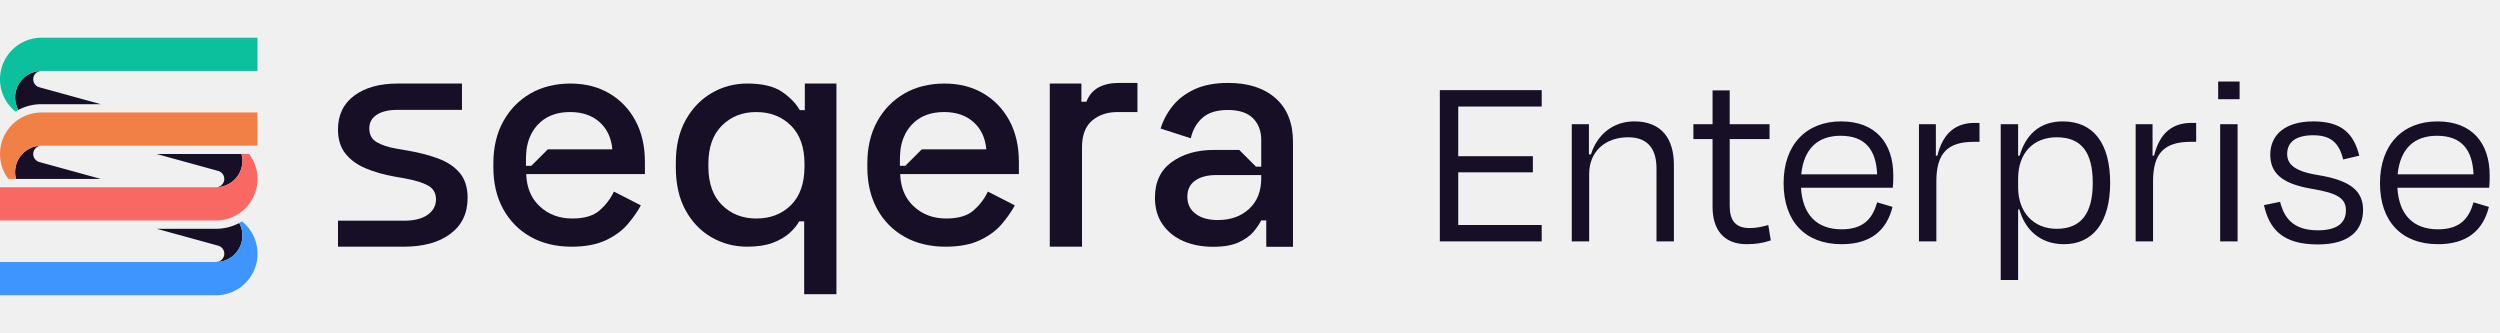
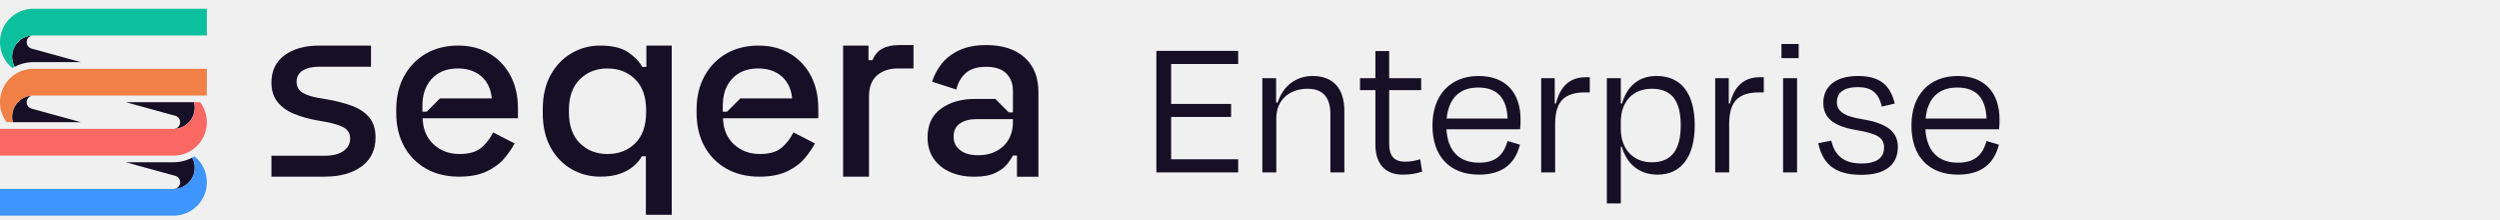
- <svg xmlns="http://www.w3.org/2000/svg" viewBox="0 0 466 62" fill="none">
+ <svg xmlns="http://www.w3.org/2000/svg" viewBox="0 5 580 51" fill="none">
  <path d="M271.815 45H268.384V16.8H287.372V19.855H271.815V29.114H285.727V32.122H271.815V41.945H287.372V45H271.815ZM296.175 28.785H296.551C297.726 25.025 300.734 22.628 304.635 22.628C309.758 22.628 312.014 25.918 312.014 30.712V45H308.771V31.417C308.771 28.127 307.455 25.589 303.507 25.589C299.136 25.589 296.222 28.315 296.222 32.404V45H292.979V23.145H296.175V28.785ZM315.649 23.145H319.221V16.847H322.417V23.145H329.843V25.918H322.417V38.373C322.417 41.099 323.498 42.509 326.13 42.509C327.352 42.509 328.292 42.321 329.608 41.945L330.078 44.812C328.621 45.282 327.399 45.517 325.566 45.517C321.195 45.517 319.221 42.65 319.221 38.608V25.918H315.649V23.145ZM343.273 45.517C336.505 45.517 332.463 41.287 332.463 34.143C332.463 26.905 336.74 22.628 343.179 22.628C349.618 22.628 352.908 26.67 352.908 32.686C352.908 33.25 352.908 34.143 352.814 34.989H335.706C335.988 39.924 338.573 42.744 343.273 42.744C347.597 42.744 349.101 40.488 349.9 37.715L352.767 38.561C351.686 42.885 348.772 45.517 343.273 45.517ZM335.753 32.498H349.9C349.712 27.939 347.691 25.307 343.085 25.307C338.808 25.307 336.223 27.751 335.753 32.498ZM360.845 29.02H361.127C362.161 24.79 364.558 22.91 368.083 22.91H368.976V26.435H367.942C363.101 26.435 360.939 28.503 360.939 33.767V45H357.696V23.145H360.845V29.02ZM393.332 34.096C393.332 41.475 390.089 45.517 384.731 45.517C380.266 45.517 377.446 42.791 376.412 39.031H376.177V52.191H372.934V23.145H376.177V29.02H376.459C377.54 25.307 380.031 22.628 384.496 22.628C390.23 22.628 393.332 26.717 393.332 34.096ZM376.177 34.942C376.177 39.501 378.997 42.65 383.368 42.65C387.88 42.65 390.089 39.83 390.089 34.096C390.089 28.315 387.927 25.589 383.368 25.589C378.997 25.589 376.177 28.55 376.177 33.297V34.942ZM401.235 29.02H401.517C402.551 24.79 404.948 22.91 408.473 22.91H409.366V26.435H408.332C403.491 26.435 401.329 28.503 401.329 33.767V45H398.086V23.145H401.235V29.02ZM417.085 45H413.842V23.145H417.085V45ZM417.461 18.492H413.466V15.202H417.461V18.492ZM432.015 45.564C425.482 45.564 422.991 42.697 422.004 38.232L425.012 37.621C425.764 40.629 427.456 42.932 432.062 42.932C435.54 42.932 437.279 41.616 437.279 39.219C437.279 36.916 435.634 35.976 430.84 35.177C425.294 34.237 423.179 32.216 423.179 28.832C423.179 25.166 425.905 22.628 431.216 22.628C436.715 22.628 438.783 25.119 439.77 29.02L436.762 29.725C435.963 26.388 434.224 25.213 431.169 25.213C427.973 25.213 426.328 26.482 426.328 28.691C426.328 30.618 427.691 31.934 432.109 32.639C438.125 33.626 440.475 35.6 440.475 39.125C440.475 42.932 437.937 45.564 432.015 45.564ZM454.439 45.517C447.671 45.517 443.629 41.287 443.629 34.143C443.629 26.905 447.906 22.628 454.345 22.628C460.784 22.628 464.074 26.67 464.074 32.686C464.074 33.25 464.074 34.143 463.98 34.989H446.872C447.154 39.924 449.739 42.744 454.439 42.744C458.763 42.744 460.267 40.488 461.066 37.715L463.933 38.561C462.852 42.885 459.938 45.517 454.439 45.517ZM446.919 32.498H461.066C460.878 27.939 458.857 25.307 454.251 25.307C449.974 25.307 447.389 27.751 446.919 32.498Z" fill="#160F26" />
  <g clip-path="url(#clip0_67_672)">
    <g clip-path="url(#clip1_67_672)">
      <path d="M40.749 31.883L40.816 31.91L40.884 31.936L40.947 31.967L41.011 32.002L41.072 32.036L41.133 32.075L41.191 32.119L41.247 32.161L41.299 32.209L41.352 32.257L41.402 32.311L41.448 32.363L41.495 32.42L41.535 32.478L41.575 32.539L41.61 32.599L41.642 32.664L41.673 32.727L41.7 32.793L41.727 32.86L41.746 32.929L41.765 32.996L41.779 33.069L41.792 33.138L41.8 33.211L41.804 33.28L41.806 33.351L41.804 33.424L41.8 33.495L41.792 33.566L41.779 33.637L41.765 33.707L41.746 33.778L41.727 33.845L41.7 33.914L41.673 33.979L41.642 34.042L41.61 34.106L41.575 34.167L41.535 34.229L41.495 34.286L41.448 34.34L41.402 34.396L41.352 34.446L41.299 34.498L41.247 34.545L41.191 34.588L41.133 34.628L41.072 34.67L41.011 34.705L40.947 34.739L40.884 34.768L40.816 34.797L40.749 34.82L40.682 34.843L40.613 34.858L40.544 34.876L40.471 34.885L40.402 34.893L40.329 34.901H40.317L40.39 34.899L40.521 34.893L40.651 34.885L40.782 34.874L40.911 34.856L41.041 34.837L41.17 34.816L41.299 34.789L41.425 34.761L41.554 34.728L41.681 34.691L41.806 34.651L41.929 34.609L42.051 34.563L42.172 34.513L42.294 34.461L42.413 34.405L42.53 34.346L42.645 34.284L42.758 34.219L42.87 34.15L42.981 34.081L43.089 34.008L43.196 33.929L43.3 33.849L43.402 33.768L43.502 33.682L43.6 33.593L43.694 33.505L43.788 33.411L43.878 33.317L43.965 33.219L44.049 33.119L44.132 33.017L44.212 32.912L44.289 32.806L44.362 32.699L44.435 32.587L44.502 32.476L44.568 32.361L44.631 32.246L44.689 32.13L44.744 32.011L44.796 31.89L44.846 31.769L44.892 31.647L44.936 31.522L44.975 31.397L45.011 31.27L45.044 31.144L45.073 31.017L45.1 30.886L45.123 30.758L45.142 30.629L45.155 30.498L45.169 30.368L45.178 30.235L45.182 30.105L45.184 29.974L45.182 29.844L45.178 29.711L45.169 29.581L45.155 29.45L45.142 29.322L45.123 29.191L45.1 29.061L45.073 28.934L45.044 28.805L45.019 28.707H40.35L40.258 28.709H29.214L40.669 31.86L40.749 31.883Z" fill="#160F26" />
      <path d="M47.992 33.025L47.983 32.86L47.971 32.697L47.956 32.532L47.937 32.368L47.916 32.207L47.889 32.044L47.858 31.883L47.827 31.721L47.791 31.562L47.75 31.403L47.708 31.243L47.66 31.086L47.61 30.93L47.558 30.773L47.501 30.619L47.441 30.468L47.378 30.314L47.312 30.164L47.243 30.015L47.172 29.867L47.095 29.723L47.017 29.577L46.934 29.435L46.849 29.293L46.763 29.155L46.671 29.016L46.579 28.882L46.483 28.75L46.45 28.707H45.019L45.044 28.805L45.073 28.934L45.1 29.061L45.123 29.191L45.142 29.322L45.156 29.45L45.169 29.581L45.178 29.711L45.182 29.844L45.184 29.974L45.182 30.105L45.178 30.235L45.169 30.368L45.156 30.498L45.142 30.629L45.123 30.758L45.1 30.886L45.073 31.017L45.044 31.144L45.011 31.27L44.975 31.397L44.937 31.522L44.892 31.647L44.846 31.769L44.796 31.89L44.744 32.011L44.689 32.13L44.631 32.246L44.568 32.361L44.502 32.476L44.435 32.587L44.362 32.699L44.289 32.806L44.212 32.912L44.132 33.017L44.049 33.119L43.965 33.219L43.878 33.317L43.788 33.411L43.694 33.505L43.6 33.593L43.502 33.682L43.402 33.768L43.3 33.849L43.196 33.929L43.089 34.008L42.981 34.081L42.87 34.15L42.758 34.219L42.645 34.284L42.53 34.346L42.413 34.405L42.294 34.461L42.173 34.513L42.052 34.563L41.929 34.609L41.806 34.651L41.681 34.691L41.554 34.728L41.425 34.761L41.299 34.789L41.17 34.816L41.041 34.837L40.911 34.856L40.782 34.874L40.651 34.885L40.521 34.893L40.39 34.899L40.258 34.901H0V41.094H40.258L40.423 41.092L40.586 41.088L40.751 41.079L40.915 41.065L41.078 41.05L41.241 41.033L41.404 41.008L41.566 40.983L41.727 40.954L41.888 40.919L42.05 40.883L42.207 40.844L42.367 40.8L42.526 40.754L42.682 40.706L42.837 40.651L42.991 40.595L43.145 40.535L43.296 40.474L43.446 40.409L43.596 40.338L43.744 40.265L43.89 40.19L44.034 40.111L44.176 40.031L44.318 39.944L44.454 39.858L44.593 39.767L44.729 39.673L44.862 39.577L44.992 39.478L45.121 39.376L45.25 39.27L45.374 39.163L45.495 39.055L45.614 38.942L45.732 38.827L45.847 38.71L45.958 38.589L46.07 38.468L46.177 38.343L46.281 38.216L46.383 38.088L46.483 37.955L46.579 37.823L46.671 37.688L46.763 37.55L46.849 37.412L46.934 37.27L47.017 37.128L47.095 36.984L47.172 36.838L47.243 36.69L47.312 36.542L47.378 36.391L47.441 36.239L47.501 36.087L47.558 35.932L47.61 35.776L47.66 35.621L47.708 35.461L47.75 35.304L47.791 35.145L47.827 34.983L47.858 34.824L47.889 34.663L47.916 34.499L47.937 34.336L47.956 34.173L47.971 34.01L47.983 33.845L47.992 33.682L47.998 33.518L48 33.353L47.998 33.188L47.992 33.025Z" fill="#FA6863" />
      <path d="M7.251 30.176L7.183 30.151L7.116 30.124L7.053 30.093L6.987 30.059L6.928 30.022L6.866 29.984L6.809 29.942L6.753 29.898L6.699 29.85L6.647 29.802L6.598 29.75L6.551 29.696L6.505 29.638L6.465 29.581L6.425 29.521L6.39 29.462L6.357 29.396L6.325 29.331L6.3 29.268L6.273 29.201L6.254 29.13L6.234 29.062L6.219 28.991L6.208 28.922L6.2 28.849L6.196 28.78L6.194 28.707L6.196 28.636L6.2 28.563L6.208 28.494L6.219 28.423L6.234 28.352L6.254 28.283L6.273 28.216L6.3 28.147L6.325 28.081L6.357 28.016L6.39 27.955L6.425 27.891L6.465 27.832L6.505 27.774L6.551 27.719L6.598 27.665L6.647 27.613L6.699 27.563L6.753 27.515L6.809 27.473L6.866 27.431L6.928 27.39L6.987 27.354L7.053 27.321L7.116 27.292L7.183 27.264L7.251 27.239L7.318 27.218L7.387 27.2L7.456 27.185L7.529 27.175L7.598 27.168L7.669 27.16H7.683H7.61L7.479 27.166L7.349 27.175L7.218 27.187L7.089 27.202L6.959 27.221L6.828 27.244L6.701 27.269L6.573 27.3L6.446 27.333L6.319 27.369L6.194 27.41L6.071 27.452L5.946 27.496L5.827 27.546L5.706 27.6L5.587 27.655L5.47 27.715L5.353 27.776L5.242 27.84L5.13 27.909L5.019 27.98L4.909 28.053L4.804 28.131L4.698 28.21L4.598 28.293L4.498 28.377L4.4 28.465L4.306 28.556L4.212 28.648L4.122 28.744L4.035 28.84L3.949 28.94L3.868 29.043L3.786 29.147L3.711 29.253L3.636 29.362L3.565 29.471L3.498 29.585L3.432 29.698L3.369 29.815L3.311 29.93L3.256 30.049L3.204 30.17L3.154 30.291L3.108 30.414L3.063 30.539L3.025 30.664L2.989 30.79L2.956 30.915L2.927 31.044L2.9 31.172L2.877 31.303L2.858 31.432L2.844 31.562L2.831 31.691L2.821 31.823L2.818 31.954L2.816 32.084L2.818 32.217L2.821 32.347L2.831 32.478L2.844 32.608L2.858 32.739L2.877 32.87L2.9 32.998L2.927 33.127L2.956 33.254L2.981 33.353H7.65L7.742 33.351H18.786L7.331 30.201L7.251 30.176Z" fill="#160F26" />
      <path d="M0.008 29.036L0.015 29.201L0.029 29.364L0.044 29.527L0.063 29.69L0.085 29.854L0.111 30.015L0.14 30.178L0.173 30.339L0.209 30.498L0.25 30.658L0.292 30.817L0.34 30.975L0.39 31.13L0.442 31.286L0.499 31.441L0.559 31.593L0.622 31.746L0.688 31.896L0.757 32.046L0.828 32.192L0.905 32.338L0.983 32.484L1.066 32.626L1.15 32.766L1.237 32.904L1.327 33.042L1.421 33.179L1.517 33.311L1.55 33.353H2.981L2.956 33.254L2.927 33.127L2.9 32.998L2.877 32.87L2.858 32.739L2.845 32.608L2.831 32.478L2.821 32.347L2.818 32.217L2.816 32.084L2.818 31.954L2.821 31.823L2.831 31.691L2.845 31.562L2.858 31.432L2.877 31.303L2.9 31.172L2.927 31.044L2.956 30.915L2.989 30.79L3.025 30.664L3.063 30.539L3.108 30.414L3.154 30.291L3.204 30.17L3.256 30.049L3.311 29.93L3.369 29.815L3.432 29.698L3.498 29.585L3.565 29.471L3.636 29.362L3.711 29.253L3.786 29.147L3.868 29.043L3.949 28.94L4.035 28.84L4.122 28.744L4.212 28.648L4.306 28.556L4.4 28.465L4.498 28.377L4.598 28.293L4.698 28.21L4.804 28.131L4.909 28.053L5.019 27.98L5.13 27.909L5.242 27.84L5.353 27.776L5.47 27.715L5.587 27.655L5.706 27.6L5.827 27.546L5.946 27.496L6.071 27.452L6.194 27.41L6.319 27.369L6.446 27.333L6.573 27.3L6.701 27.269L6.828 27.244L6.959 27.221L7.089 27.202L7.218 27.187L7.349 27.175L7.479 27.166L7.61 27.16L7.742 27.158H48V20.966H7.742L7.577 20.968L7.414 20.972L7.249 20.982L7.085 20.993L6.92 21.009L6.759 21.028L6.596 21.051L6.434 21.076L6.273 21.107L6.11 21.139L5.95 21.176L5.791 21.216L5.633 21.258L5.474 21.306L5.318 21.354L5.163 21.408L5.009 21.464L4.856 21.525L4.704 21.587L4.554 21.652L4.404 21.723L4.256 21.796L4.11 21.869L3.966 21.95L3.824 22.03L3.682 22.115L3.544 22.203L3.405 22.293L3.271 22.387L3.138 22.483L3.006 22.581L2.879 22.683L2.75 22.788L2.626 22.896L2.505 23.005L2.385 23.119L2.268 23.232L2.153 23.351L2.04 23.472L1.93 23.593L1.823 23.718L1.719 23.844L1.617 23.973L1.517 24.104L1.421 24.238L1.327 24.372L1.237 24.509L1.15 24.649L1.066 24.791L0.983 24.933L0.905 25.075L0.828 25.221L0.757 25.371L0.688 25.518L0.622 25.67L0.559 25.82L0.499 25.974L0.442 26.127L0.39 26.282L0.34 26.44L0.292 26.597L0.25 26.757L0.209 26.916L0.173 27.077L0.14 27.237L0.111 27.398L0.085 27.561L0.063 27.724L0.044 27.887L0.029 28.051L0.015 28.214L0.008 28.377L0 28.542V28.707V28.872L0.008 29.036Z" fill="#F18046" />
      <path d="M7.251 16.244L7.183 16.217L7.116 16.188L7.051 16.159L6.989 16.125L6.926 16.09L6.866 16.052L6.809 16.007L6.751 15.965L6.697 15.917L6.646 15.869L6.598 15.816L6.551 15.764L6.505 15.706L6.463 15.648L6.425 15.587L6.388 15.526L6.356 15.462L6.323 15.399L6.298 15.334L6.273 15.264L6.252 15.197L6.234 15.13L6.219 15.057L6.208 14.988L6.198 14.915L6.196 14.844L6.194 14.771L6.196 14.7L6.198 14.631L6.208 14.56L6.219 14.489L6.234 14.42L6.252 14.349L6.273 14.28L6.298 14.212L6.323 14.147L6.356 14.084L6.388 14.018L6.425 13.959L6.463 13.898L6.505 13.84L6.551 13.786L6.598 13.73L6.646 13.677L6.697 13.629L6.751 13.581L6.809 13.539L6.866 13.498L6.926 13.456L6.989 13.421L7.051 13.387L7.116 13.356L7.183 13.329L7.251 13.306L7.318 13.283L7.387 13.264L7.458 13.251L7.527 13.239L7.598 13.231L7.671 13.226H7.694H7.61L7.479 13.231L7.349 13.241L7.218 13.252L7.089 13.27L6.959 13.289L6.828 13.31L6.701 13.337L6.573 13.366L6.446 13.398L6.319 13.435L6.194 13.475L6.071 13.517L5.946 13.563L5.827 13.611L5.706 13.665L5.587 13.721L5.47 13.78L5.353 13.842L5.242 13.905L5.128 13.974L5.019 14.045L4.909 14.118L4.804 14.197L4.698 14.276L4.596 14.358L4.498 14.445L4.4 14.531L4.304 14.621L4.212 14.713L4.122 14.809L4.035 14.907L3.949 15.007L3.868 15.109L3.786 15.214L3.711 15.32L3.636 15.428L3.565 15.537L3.498 15.65L3.432 15.764L3.369 15.881L3.311 15.996L3.256 16.115L3.204 16.236L3.154 16.357L3.108 16.48L3.063 16.605L3.025 16.729L2.989 16.856L2.956 16.983L2.925 17.109L2.9 17.238L2.877 17.369L2.858 17.497L2.843 17.628L2.831 17.756L2.821 17.889L2.818 18.021L2.816 18.152L2.818 18.282L2.821 18.415L2.831 18.546L2.843 18.676L2.858 18.805L2.877 18.935L2.9 19.066L2.925 19.192L2.956 19.321L2.989 19.448L3.025 19.573L3.063 19.699L3.108 19.822L3.154 19.945L3.204 20.066L3.256 20.187L3.311 20.306L3.369 20.423L3.407 20.49L3.411 20.488L3.572 20.406L3.734 20.327L3.897 20.25L4.062 20.179L4.227 20.106L4.396 20.041L4.564 19.98L4.734 19.916L4.905 19.863L5.078 19.809L5.251 19.759L5.424 19.711L5.599 19.667L5.775 19.628L5.952 19.594L6.127 19.559L6.306 19.53L6.484 19.503L6.663 19.48L6.843 19.461L7.022 19.446L7.203 19.432L7.379 19.425L7.564 19.421L7.742 19.417H18.786L7.329 16.267L7.251 16.244Z" fill="#160F26" />
      <path d="M40.258 48.839H40.39L40.521 48.831L40.651 48.824L40.782 48.812L40.913 48.795L41.043 48.776L41.172 48.754L41.3 48.727L41.427 48.699L41.556 48.666L41.681 48.63L41.806 48.589L41.931 48.547L42.053 48.501L42.172 48.451L42.294 48.399L42.413 48.343L42.53 48.284L42.647 48.223L42.76 48.157L42.872 48.088L42.981 48.017L43.091 47.944L43.198 47.867L43.302 47.787L43.404 47.706L43.504 47.62L43.6 47.531L43.696 47.443L43.788 47.349L43.878 47.255L43.967 47.157L44.051 47.057L44.134 46.956L44.214 46.85L44.289 46.744L44.364 46.637L44.435 46.525L44.502 46.414L44.568 46.299L44.631 46.184L44.691 46.067L44.746 45.95L44.796 45.828L44.848 45.706L44.892 45.585L44.936 45.46L44.977 45.335L45.011 45.208L45.046 45.082L45.075 44.955L45.1 44.825L45.123 44.696L45.142 44.567L45.157 44.435L45.171 44.306L45.178 44.174L45.184 44.043V43.913V43.782L45.178 43.65L45.171 43.519L45.157 43.388L45.142 43.26L45.123 43.129L45.1 42.999L45.075 42.872L45.046 42.743L45.011 42.617L44.977 42.492L44.936 42.365L44.892 42.24L44.848 42.119L44.796 41.998L44.746 41.877L44.691 41.758L44.631 41.641L44.593 41.57L44.589 41.572L44.427 41.655L44.266 41.733L44.103 41.81L43.938 41.883L43.77 41.952L43.603 42.02L43.436 42.081L43.265 42.142L43.093 42.2L42.922 42.252L42.751 42.302L42.574 42.35L42.401 42.392L42.224 42.432L42.048 42.469L41.871 42.501L41.694 42.53L41.516 42.557L41.337 42.58L41.158 42.599L40.978 42.615L40.797 42.626L40.617 42.636L40.438 42.642L40.258 42.644H29.214L40.669 45.794L40.749 45.819L40.816 45.844L40.884 45.871L40.947 45.901L41.011 45.936L41.072 45.972L41.133 46.011L41.191 46.053L41.247 46.097L41.299 46.145L41.352 46.193L41.402 46.245L41.448 46.299L41.495 46.356L41.535 46.414L41.575 46.474L41.61 46.533L41.642 46.598L41.673 46.664L41.7 46.727L41.727 46.794L41.746 46.865L41.765 46.932L41.779 47.004L41.792 47.073L41.8 47.145L41.804 47.215L41.806 47.288L41.804 47.359L41.8 47.432L41.792 47.501L41.779 47.572L41.765 47.643L41.746 47.712L41.727 47.779L41.7 47.848L41.673 47.913L41.642 47.979L41.61 48.04L41.575 48.103L41.535 48.163L41.495 48.221L41.448 48.276L41.402 48.33L41.352 48.382L41.299 48.432L41.247 48.48L41.191 48.522L41.133 48.564L41.072 48.605L41.011 48.641L40.947 48.674L40.884 48.703L40.816 48.731L40.749 48.756L40.682 48.777L40.613 48.795L40.544 48.81L40.471 48.82L40.402 48.827L40.329 48.835L40.258 48.837" fill="#160F26" />
      <path d="M47.992 46.961L47.985 46.798L47.973 46.635L47.956 46.47L47.938 46.306L47.916 46.145L47.889 45.982L47.86 45.821L47.827 45.66L47.791 45.498L47.75 45.341L47.708 45.181L47.662 45.022L47.612 44.869L47.558 44.711L47.501 44.557L47.443 44.406L47.38 44.252L47.312 44.102L47.245 43.953L47.172 43.805L47.095 43.661L47.019 43.515L46.936 43.373L46.849 43.231L46.763 43.093L46.673 42.955L46.579 42.82L46.483 42.688L46.383 42.555L46.283 42.428L46.177 42.3L46.07 42.177L45.96 42.054L45.847 41.935L45.734 41.816L45.614 41.703L45.495 41.59L45.374 41.48L45.25 41.373L45.123 41.267L45.115 41.261L44.935 41.371L44.775 41.461L44.61 41.551L44.589 41.563L44.631 41.641L44.691 41.758L44.746 41.877L44.796 41.998L44.848 42.119L44.892 42.24L44.937 42.365L44.977 42.492L45.011 42.617L45.046 42.743L45.075 42.872L45.1 42.999L45.123 43.129L45.142 43.26L45.157 43.388L45.171 43.519L45.178 43.65L45.184 43.782V43.913V44.043L45.178 44.174L45.171 44.306L45.157 44.435L45.142 44.567L45.123 44.696L45.1 44.824L45.075 44.955L45.046 45.082L45.011 45.208L44.977 45.335L44.937 45.46L44.892 45.585L44.848 45.706L44.796 45.828L44.746 45.949L44.691 46.066L44.631 46.184L44.568 46.299L44.502 46.414L44.435 46.525L44.364 46.637L44.289 46.744L44.214 46.85L44.134 46.955L44.051 47.057L43.967 47.157L43.878 47.255L43.788 47.349L43.696 47.443L43.6 47.531L43.504 47.62L43.404 47.706L43.302 47.787L43.198 47.867L43.091 47.944L42.981 48.017L42.872 48.088L42.76 48.157L42.647 48.222L42.53 48.284L42.413 48.343L42.294 48.399L42.173 48.451L42.053 48.501L41.931 48.547L41.806 48.589L41.681 48.63L41.556 48.666L41.427 48.699L41.301 48.727L41.172 48.754L41.043 48.775L40.913 48.795L40.782 48.812L40.651 48.823L40.521 48.831L40.39 48.839H40.258H0V55.032H40.258L40.423 55.03L40.586 55.026L40.751 55.017L40.915 55.003L41.08 54.99L41.243 54.971L41.406 54.946L41.568 54.921L41.729 54.892L41.89 54.858L42.05 54.821L42.209 54.783L42.367 54.74L42.526 54.692L42.682 54.644L42.837 54.589L42.993 54.533L43.146 54.474L43.298 54.412L43.448 54.347L43.598 54.276L43.744 54.203L43.892 54.128L44.034 54.049L44.178 53.969L44.318 53.884L44.456 53.794L44.595 53.706L44.729 53.611L44.862 53.514L44.994 53.416L45.123 53.314L45.25 53.208L45.374 53.101L45.495 52.993L45.614 52.88L45.734 52.765L45.847 52.648L45.96 52.527L46.07 52.406L46.177 52.281L46.283 52.154L46.383 52.026L46.483 51.895L46.579 51.761L46.673 51.626L46.763 51.488L46.849 51.35L46.936 51.208L47.019 51.066L47.095 50.922L47.172 50.776L47.245 50.628L47.312 50.48L47.38 50.329L47.443 50.177L47.501 50.025L47.558 49.87L47.612 49.714L47.662 49.557L47.708 49.399L47.75 49.242L47.791 49.081L47.827 48.921L47.86 48.762L47.889 48.599L47.916 48.438L47.938 48.274L47.956 48.111L47.973 47.948L47.985 47.783L47.992 47.62L48 47.456V47.291V47.126L47.992 46.961Z" fill="#3D95FD" />
      <path d="M0.008 15.101L0.015 15.266L0.027 15.43L0.044 15.595L0.063 15.758L0.085 15.919L0.111 16.082L0.14 16.244L0.173 16.405L0.209 16.564L0.25 16.724L0.292 16.881L0.338 17.04L0.39 17.196L0.442 17.351L0.499 17.507L0.557 17.659L0.62 17.812L0.688 17.962L0.757 18.112L0.828 18.258L0.905 18.404L0.983 18.549L1.064 18.692L1.15 18.834L1.237 18.97L1.327 19.108L1.421 19.244L1.517 19.377L1.617 19.509L1.719 19.636L1.823 19.765L1.93 19.887L2.04 20.01L2.153 20.129L2.268 20.247L2.385 20.362L2.505 20.475L2.626 20.584L2.75 20.692L2.879 20.796L2.885 20.801L3.065 20.694L3.225 20.604L3.39 20.512L3.413 20.502L3.369 20.423L3.311 20.306L3.256 20.187L3.204 20.066L3.154 19.945L3.108 19.822L3.063 19.699L3.025 19.573L2.989 19.448L2.956 19.321L2.925 19.192L2.9 19.066L2.877 18.935L2.858 18.805L2.843 18.676L2.831 18.546L2.821 18.415L2.818 18.282L2.816 18.152L2.818 18.021L2.821 17.889L2.831 17.756L2.843 17.628L2.858 17.497L2.877 17.369L2.9 17.238L2.925 17.11L2.956 16.983L2.989 16.856L3.025 16.729L3.063 16.605L3.108 16.48L3.154 16.357L3.204 16.236L3.256 16.115L3.311 15.996L3.369 15.881L3.432 15.764L3.498 15.65L3.565 15.537L3.636 15.428L3.711 15.32L3.786 15.215L3.868 15.109L3.949 15.007L4.035 14.907L4.122 14.809L4.212 14.713L4.304 14.621L4.4 14.531L4.498 14.445L4.596 14.358L4.698 14.276L4.804 14.197L4.909 14.118L5.019 14.045L5.128 13.974L5.242 13.905L5.353 13.842L5.47 13.78L5.587 13.721L5.706 13.665L5.827 13.611L5.946 13.563L6.071 13.518L6.194 13.475L6.319 13.435L6.446 13.398L6.573 13.366L6.701 13.337L6.828 13.31L6.959 13.289L7.089 13.27L7.218 13.252L7.349 13.241L7.479 13.231L7.61 13.226H7.742H48V7.032H7.742H7.577L7.414 7.038L7.249 7.048L7.085 7.061L6.92 7.074L6.757 7.094L6.596 7.119L6.432 7.142L6.271 7.172L6.11 7.205L5.95 7.243L5.791 7.282L5.633 7.324L5.474 7.372L5.318 7.42L5.163 7.474L5.009 7.529L4.854 7.591L4.704 7.652L4.554 7.718L4.404 7.789L4.256 7.86L4.11 7.936L3.966 8.015L3.824 8.096L3.682 8.18L3.544 8.269L3.405 8.359L3.271 8.453L3.138 8.549L3.006 8.649L2.879 8.75L2.75 8.856L2.626 8.962L2.505 9.071L2.385 9.184L2.268 9.3L2.153 9.417L2.04 9.536L1.93 9.659L1.823 9.783L1.719 9.91L1.617 10.039L1.517 10.169L1.421 10.304L1.327 10.438L1.237 10.574L1.15 10.714L1.064 10.855L0.983 10.999L0.905 11.143L0.828 11.287L0.757 11.436L0.688 11.584L0.62 11.736L0.557 11.887L0.499 12.039L0.442 12.193L0.39 12.35L0.338 12.506L0.292 12.663L0.25 12.822L0.209 12.982L0.173 13.143L0.14 13.302L0.111 13.464L0.085 13.627L0.063 13.79L0.044 13.953L0.027 14.117L0.015 14.282L0.008 14.445L0 14.608V14.773V14.938L0.008 15.101Z" fill="#0DC09D" />
    </g>
    <path d="M75.316 45.982H63.002V41.138H75.316C77.222 41.138 78.691 40.77 79.722 40.029C80.753 39.289 81.269 38.335 81.269 37.168C81.269 36.001 80.782 35.145 79.81 34.599C78.837 34.056 77.397 33.607 75.49 33.257L73.505 32.908C71.559 32.559 69.789 32.052 68.195 31.391C66.6 30.731 65.335 29.815 64.401 28.648C63.468 27.48 63 25.983 63 24.153C63 21.431 64.012 19.319 66.035 17.822C68.059 16.324 70.743 15.576 74.089 15.576H86.111V20.479H74.089C72.455 20.479 71.171 20.78 70.238 21.383C69.305 21.986 68.836 22.833 68.836 23.921C68.836 25.088 69.293 25.945 70.207 26.49C71.121 27.035 72.357 27.444 73.912 27.715L75.955 28.064C78.017 28.414 79.904 28.901 81.617 29.523C83.329 30.145 84.681 31.04 85.673 32.207C86.666 33.374 87.161 34.931 87.161 36.876C87.161 39.756 86.09 41.993 83.951 43.588C81.811 45.183 78.933 45.98 75.314 45.98L75.316 45.982Z" fill="#160F26" />
    <path d="M149.9 54.836V41.255H148.967C148.539 42.035 147.917 42.784 147.099 43.502C146.281 44.222 145.24 44.815 143.977 45.281C142.712 45.748 141.147 45.982 139.279 45.982C136.866 45.982 134.649 45.398 132.625 44.231C130.602 43.064 128.987 41.382 127.781 39.182C126.576 36.984 125.973 34.329 125.973 31.215V30.339C125.973 27.227 126.585 24.572 127.812 22.372C129.037 20.174 130.661 18.49 132.685 17.323C134.708 16.155 136.906 15.572 139.279 15.572C142.08 15.572 144.231 16.079 145.728 17.088C147.226 18.1 148.345 19.248 149.084 20.533H150.017V15.572H155.913V54.833H149.902L149.9 54.836ZM140.971 40.729C143.616 40.729 145.776 39.892 147.448 38.22C149.12 36.548 149.958 34.154 149.958 31.042V30.516C149.958 27.442 149.111 25.069 147.419 23.395C145.726 21.723 143.576 20.886 140.971 20.886C138.366 20.886 136.273 21.723 134.58 23.395C132.886 25.069 132.042 27.442 132.042 30.516V31.042C132.042 34.156 132.888 36.548 134.58 38.22C136.273 39.894 138.402 40.729 140.971 40.729Z" fill="#160F26" />
    <path d="M120.211 30.165C120.211 27.246 119.628 24.699 118.46 22.52C117.293 20.341 115.667 18.638 113.588 17.413C111.505 16.188 109.082 15.574 106.321 15.574C103.561 15.574 100.99 16.196 98.851 17.442C97.78 18.064 96.826 18.807 95.985 19.674C95.879 19.782 95.776 19.893 95.672 20.005C95.365 20.343 95.079 20.696 94.806 21.064C94.445 21.558 94.109 22.082 93.802 22.637C92.577 24.854 91.963 27.461 91.963 30.458V31.159C91.963 34.156 92.575 36.761 93.802 38.98C95.027 41.198 96.73 42.92 98.909 44.145C101.086 45.37 103.635 45.984 106.554 45.984C109.122 45.984 111.261 45.575 112.974 44.759C114.686 43.941 116.047 42.93 117.059 41.724C117.339 41.388 117.604 41.058 117.852 40.731C118.497 39.885 119.031 39.069 119.451 38.28L114.433 35.711C113.811 37.036 112.924 38.203 111.778 39.213C110.628 40.224 108.927 40.729 106.671 40.729C104.257 40.729 102.244 39.979 100.631 38.483C100.531 38.389 100.433 38.297 100.339 38.197C100.243 38.097 100.153 37.999 100.063 37.9C99.848 37.652 99.648 37.393 99.464 37.12C98.678 35.941 98.229 34.538 98.116 32.912C98.104 32.756 98.099 32.599 98.093 32.441H120.213V30.165H120.211ZM102.119 27.83L99.045 30.904H98.033C98.018 30.019 98.033 28.882 98.15 27.83C98.208 27.431 98.285 27.045 98.385 26.674C98.481 26.304 98.598 25.95 98.734 25.613C99.187 24.486 99.861 23.531 100.748 22.752C102.167 21.506 104.004 20.884 106.264 20.884C108.523 20.884 110.349 21.506 111.751 22.752C113.152 23.998 113.949 25.691 114.143 27.83H102.121H102.119Z" fill="#160F26" />
    <path d="M189.919 30.165C189.919 27.246 189.336 24.699 188.168 22.52C187.001 20.341 185.375 18.638 183.296 17.413C181.213 16.188 178.79 15.574 176.029 15.574C173.268 15.574 170.698 16.196 168.559 17.442C167.488 18.064 166.534 18.807 165.693 19.674C165.587 19.782 165.483 19.893 165.38 20.005C165.073 20.343 164.786 20.696 164.514 21.064C164.153 21.558 163.817 22.082 163.51 22.637C162.285 24.854 161.671 27.461 161.671 30.458V31.159C161.671 34.156 162.283 36.761 163.51 38.98C164.735 41.198 166.438 42.92 168.617 44.145C170.794 45.37 173.343 45.984 176.261 45.984C178.83 45.984 180.969 45.575 182.681 44.759C184.394 43.941 185.755 42.93 186.767 41.724C187.047 41.388 187.312 41.058 187.56 40.731C188.205 39.885 188.738 39.069 189.159 38.28L184.14 35.711C183.518 37.036 182.631 38.203 181.485 39.213C180.335 40.224 178.634 40.729 176.378 40.729C173.965 40.729 171.951 39.979 170.339 38.483C170.239 38.389 170.141 38.297 170.047 38.197C169.951 38.097 169.861 37.999 169.77 37.9C169.555 37.652 169.356 37.393 169.171 37.12C168.386 35.941 167.937 34.538 167.824 32.912C167.812 32.756 167.806 32.599 167.801 32.441H189.921V30.165H189.919ZM171.827 27.83L168.753 30.904H167.741C167.726 30.019 167.741 28.882 167.858 27.83C167.916 27.431 167.993 27.045 168.092 26.674C168.188 26.304 168.306 25.95 168.442 25.613C168.895 24.486 169.569 23.531 170.456 22.752C171.875 21.506 173.712 20.884 175.971 20.884C178.231 20.884 180.057 21.506 181.458 22.752C182.86 23.998 183.657 25.691 183.851 27.83H171.828H171.827Z" fill="#160F26" />
    <path d="M195.679 45.982V15.574H201.573V18.958H202.506C202.972 17.753 203.721 16.868 204.752 16.303C205.783 15.739 207.058 15.457 208.574 15.457H212.018V20.884H208.342C206.395 20.884 204.802 21.42 203.556 22.489C202.31 23.56 201.688 25.204 201.688 27.421V45.98H195.677L195.679 45.982Z" fill="#160F26" />
    <path d="M241.016 26.478C241.016 22.961 239.943 20.245 237.792 18.331C235.644 16.416 232.693 15.458 228.94 15.458C226.479 15.458 224.398 15.848 222.697 16.631C220.998 17.415 219.629 18.45 218.594 19.738C217.559 21.028 216.807 22.435 216.336 23.958L221.963 25.776C222.315 24.213 223.038 22.942 224.133 21.965C225.229 20.989 226.809 20.5 228.88 20.5C230.952 20.5 232.555 21.018 233.571 22.053C234.588 23.088 235.095 24.428 235.095 26.069V31.069H234.12L230.992 27.945H226.302C223.136 27.945 220.508 28.698 218.417 30.203C216.327 31.706 215.28 33.925 215.28 36.857C215.28 38.811 215.76 40.47 216.716 41.839C217.674 43.208 218.964 44.243 220.585 44.945C222.209 45.648 224.056 46.001 226.124 46.001C228.191 46.001 229.719 45.717 230.931 45.151C232.142 44.584 233.062 43.92 233.686 43.158C234.314 42.396 234.778 41.701 235.093 41.077H236.032V46.001H241.014V26.48L241.016 26.478ZM235.095 33.219C235.095 35.644 234.342 37.548 232.837 38.934C231.332 40.32 229.391 41.015 227.005 41.015C225.246 41.015 223.86 40.626 222.843 39.842C221.825 39.059 221.318 38.005 221.318 36.677C221.318 35.348 221.808 34.34 222.783 33.659C223.762 32.975 225.048 32.633 226.652 32.633H235.093V33.219H235.095Z" fill="#160F26" />
  </g>
  <defs>
    <clipPath id="clip0_67_672">
      <rect width="242" height="48" fill="white" transform="translate(0 7.03223)" />
    </clipPath>
    <clipPath id="clip1_67_672">
      <rect width="48" height="48" fill="white" transform="translate(0 7.03223)" />
    </clipPath>
  </defs>
</svg>
